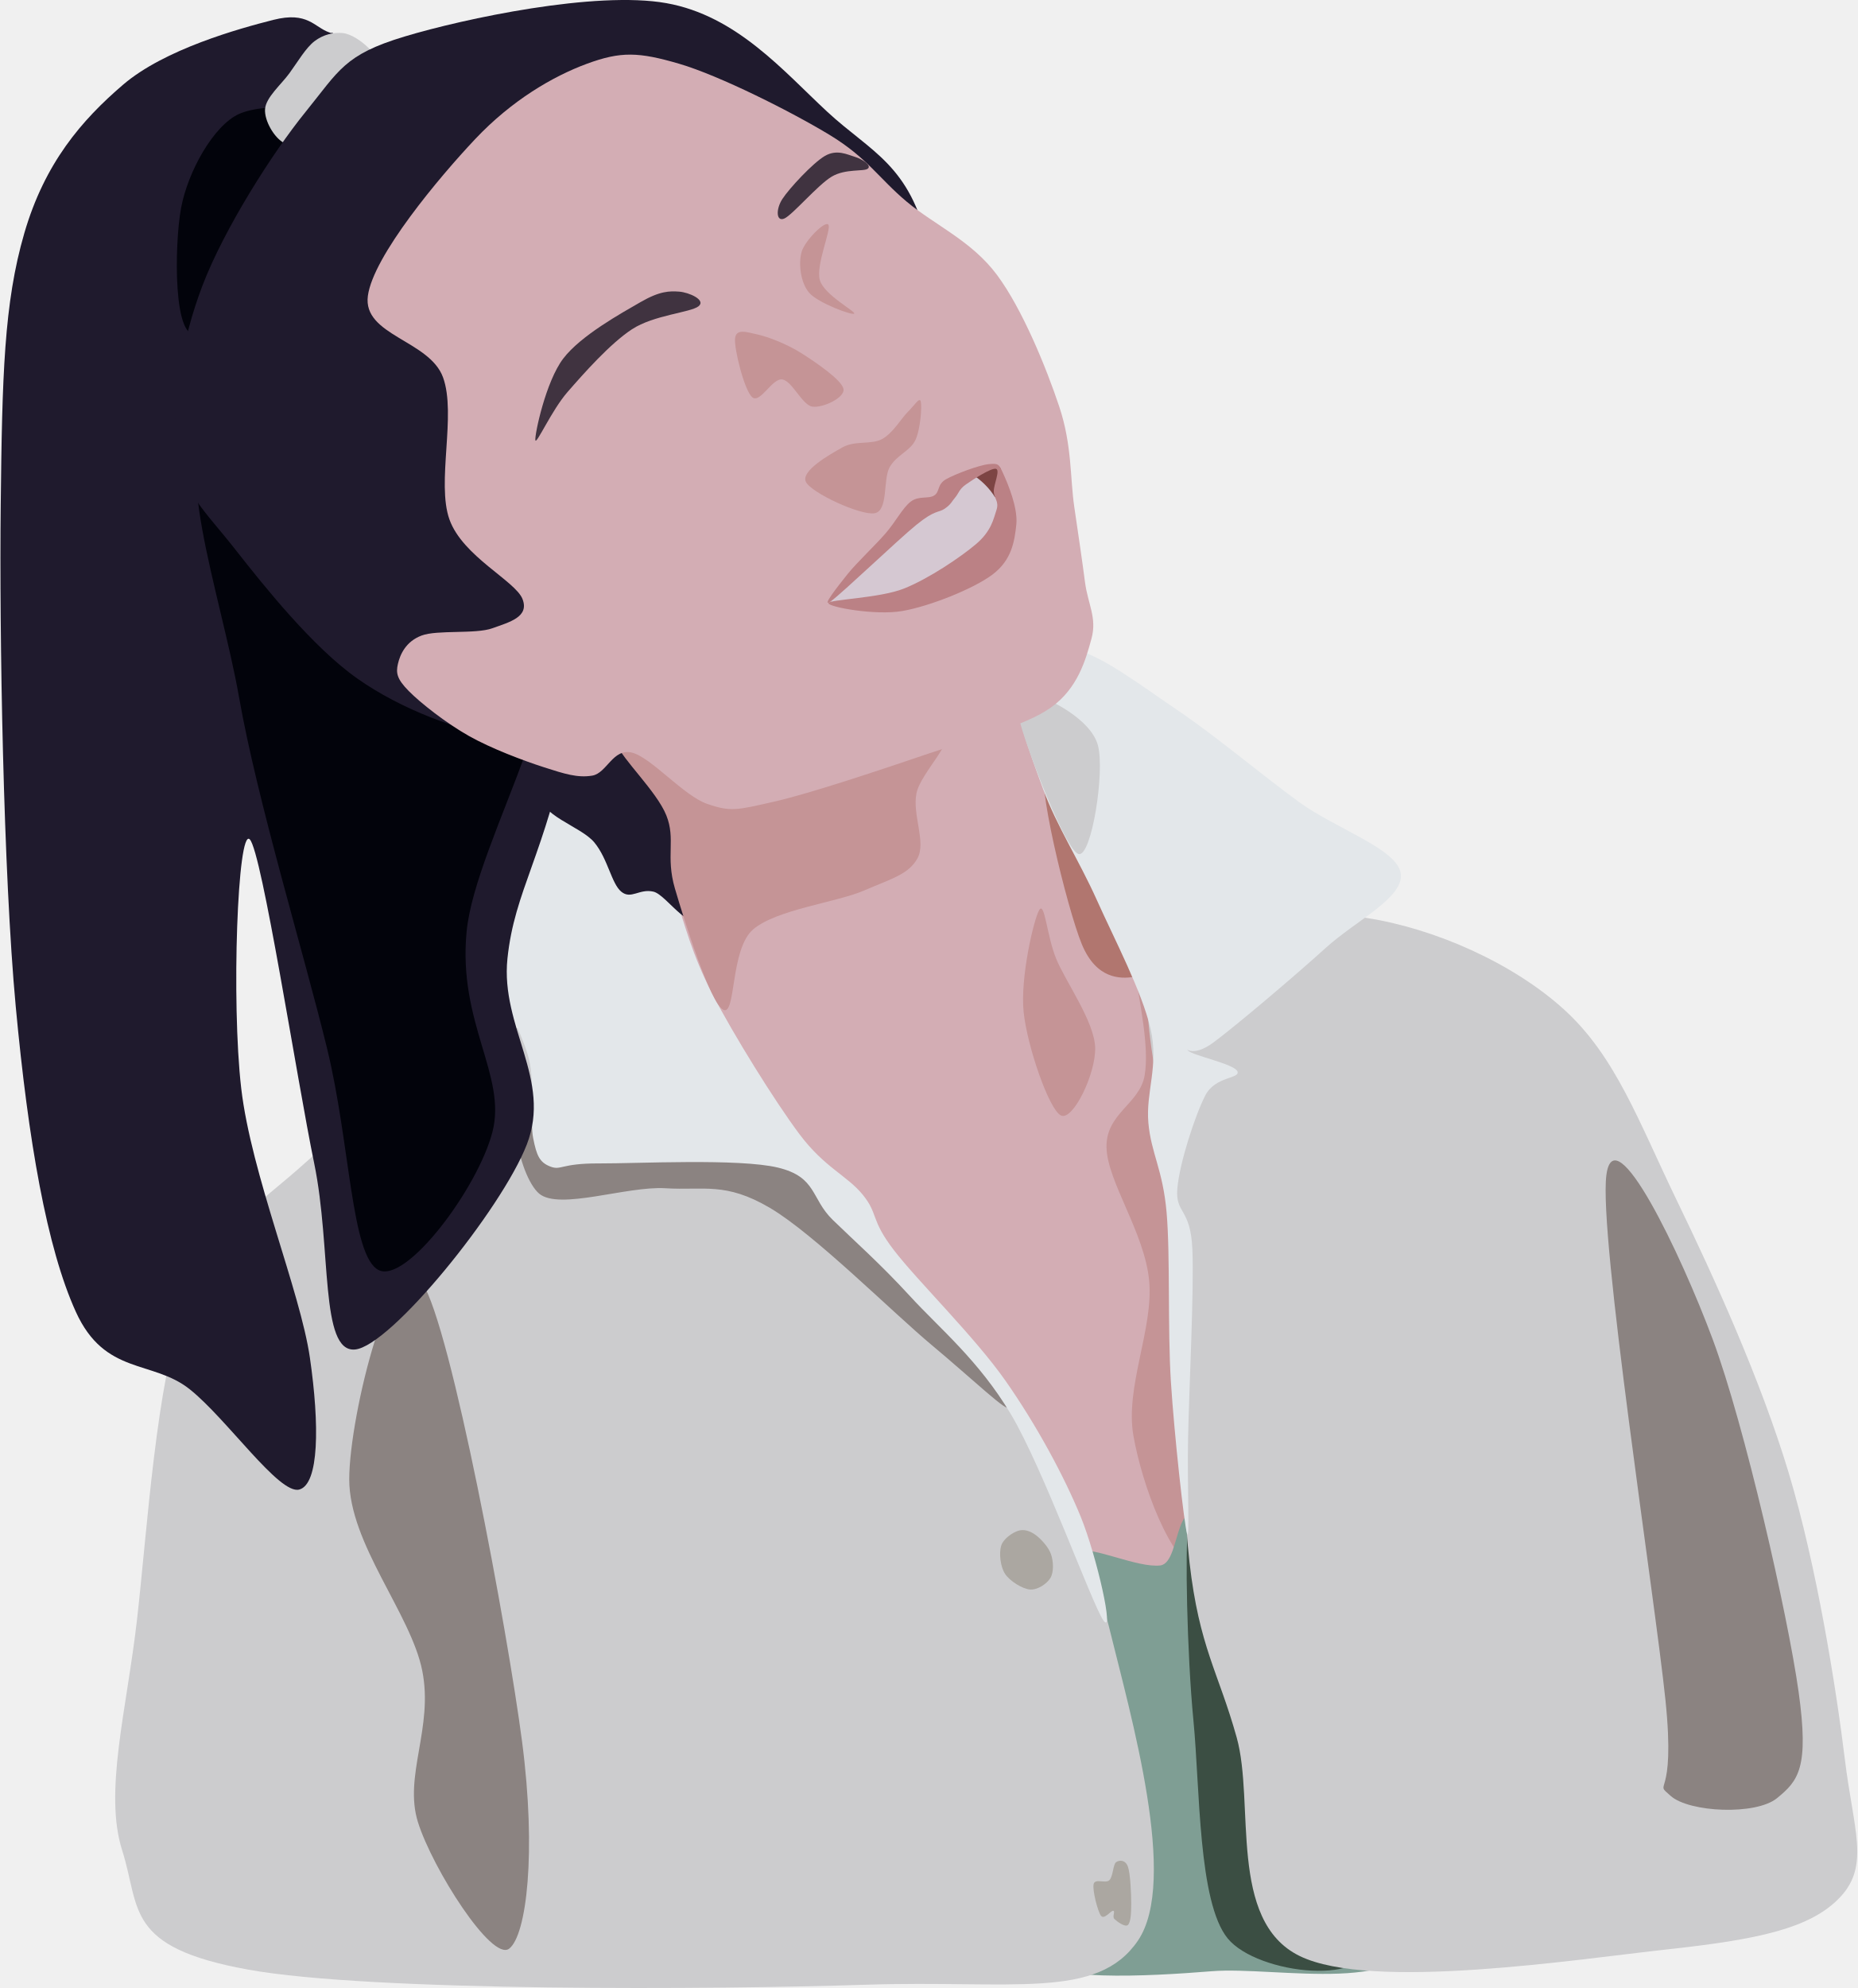
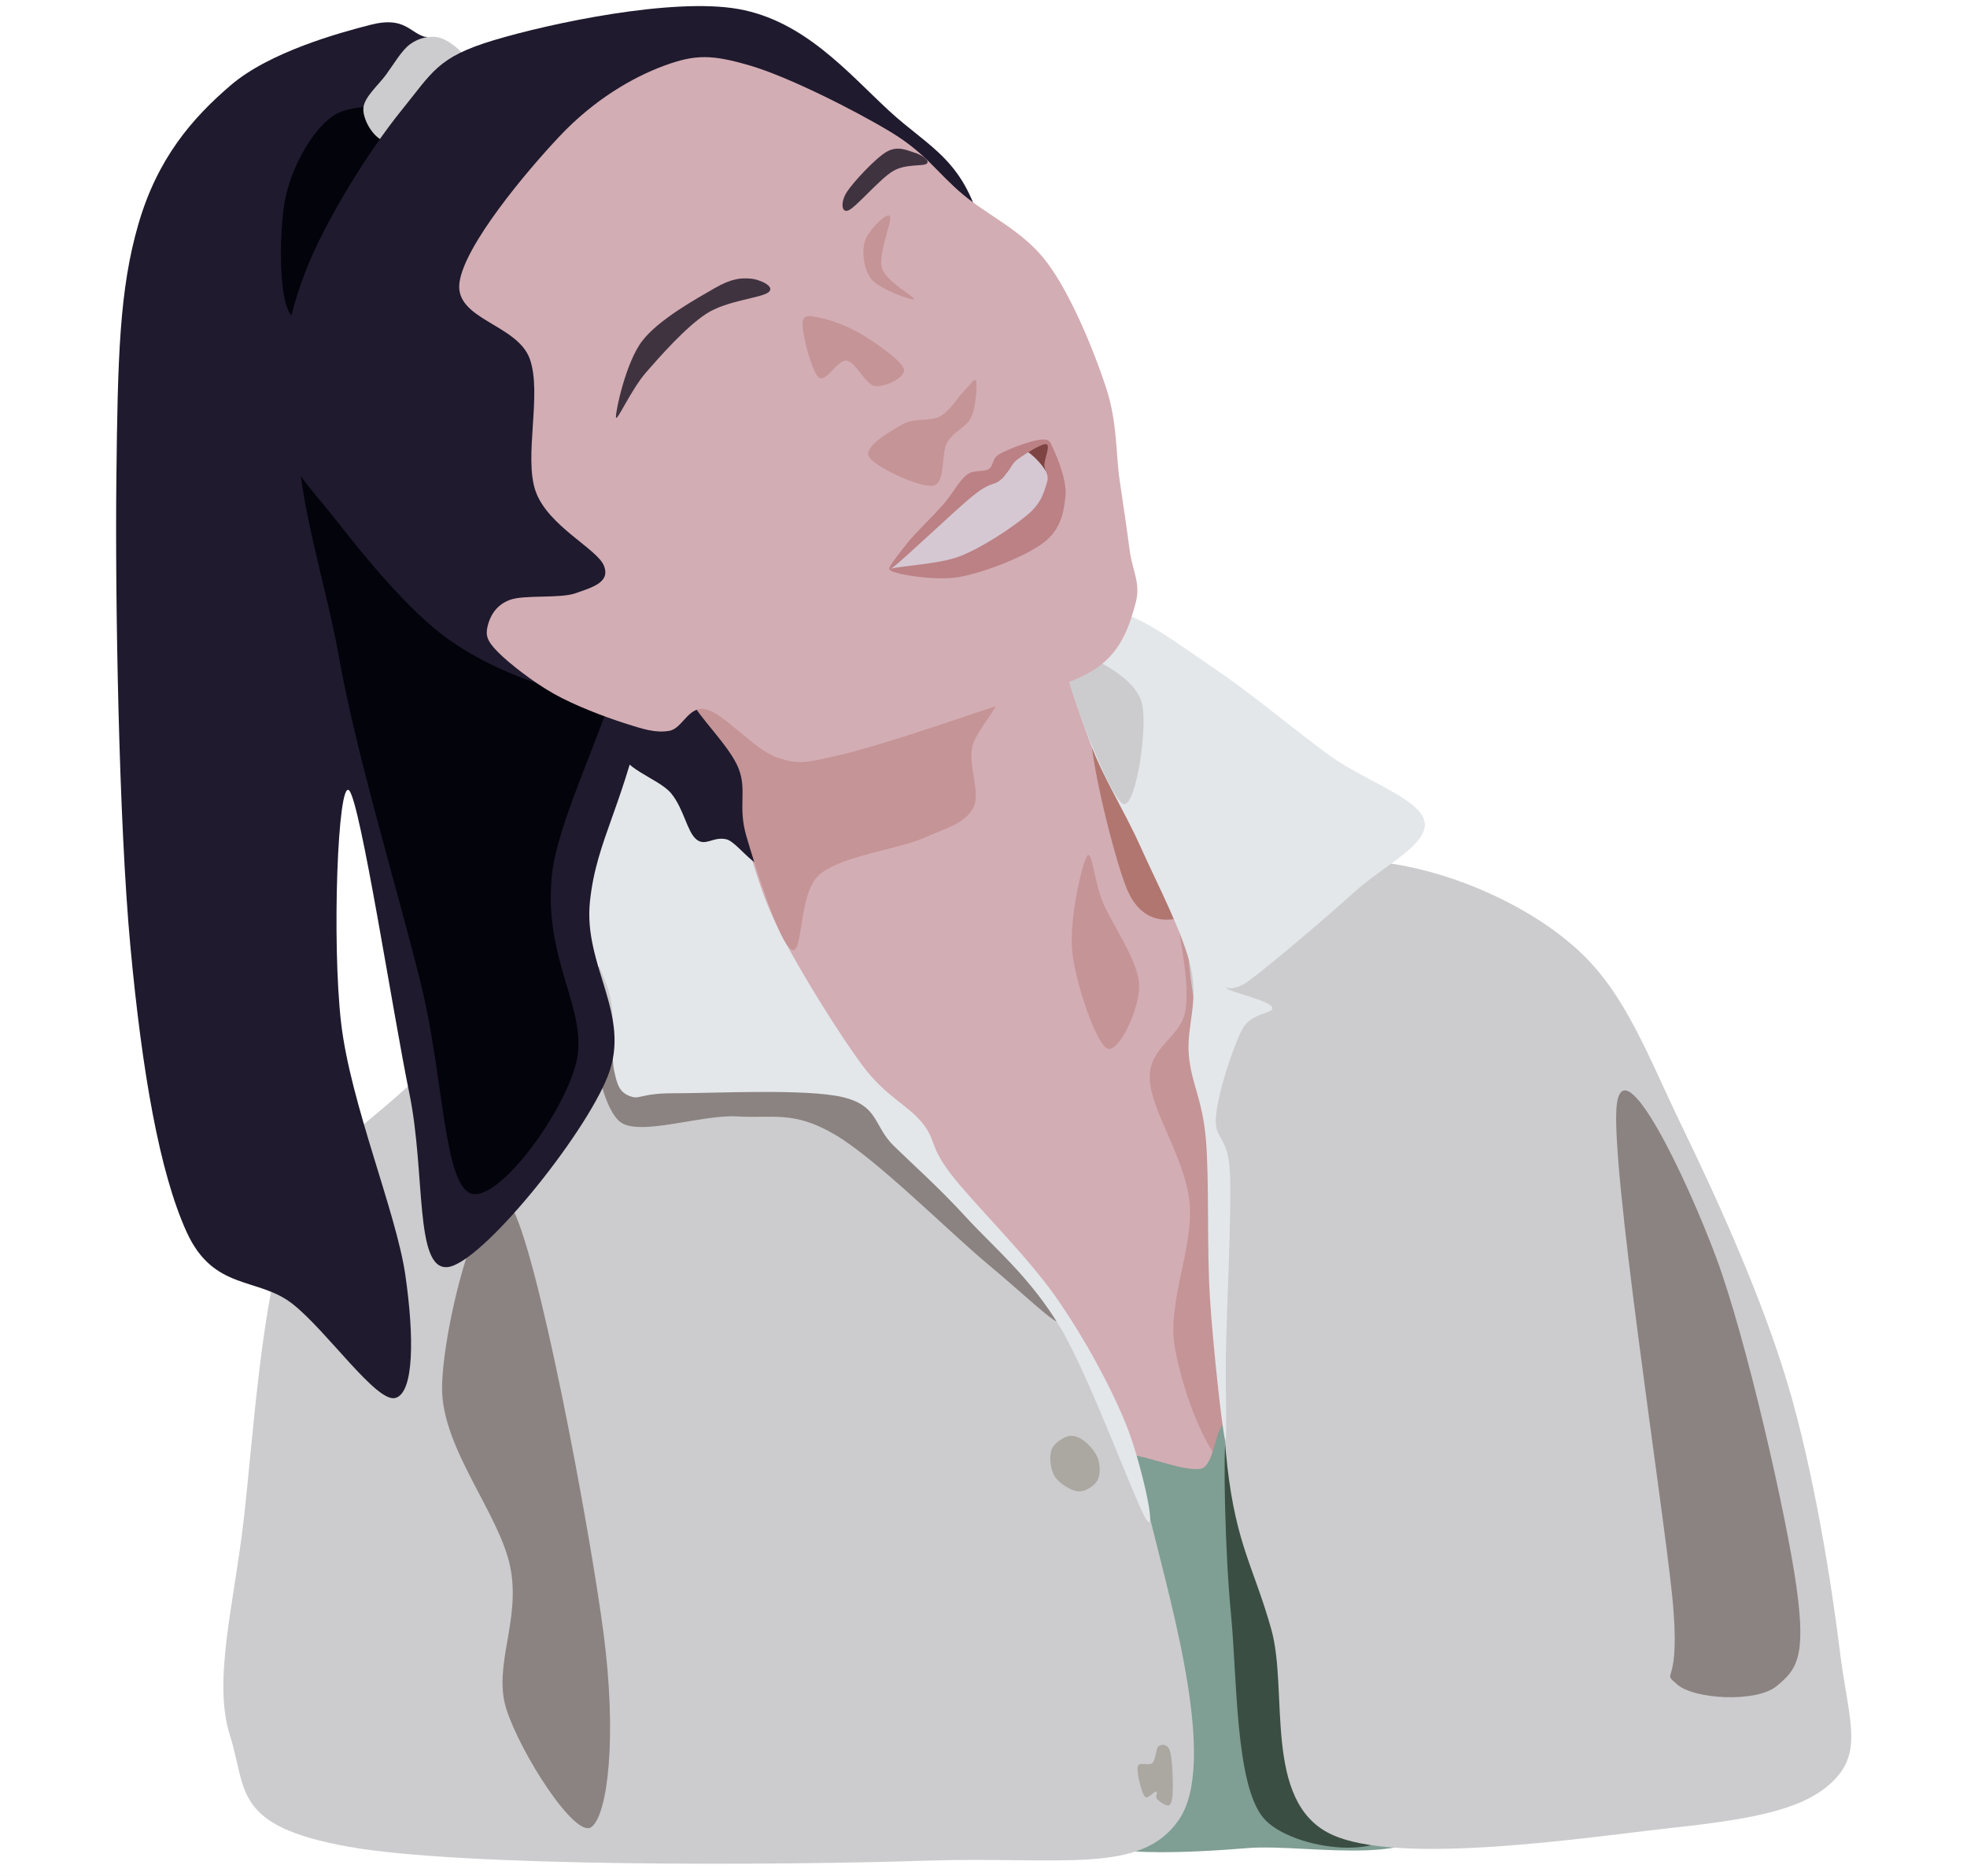
- <svg xmlns="http://www.w3.org/2000/svg" width="285" height="305" viewBox="0 0 285 305" fill="none">
-   <path fill-rule="evenodd" clip-rule="evenodd" d="M97.142 115.339C97.445 117.638 101.563 122.37 102.579 125.925C103.594 129.48 103.677 129.399 103.237 136.669C102.798 143.94 95.741 161.796 99.942 169.546C104.143 177.296 119.767 175.689 128.443 183.168C137.12 190.646 145.356 204.744 152 214.418C158.645 224.091 163.89 236.558 168.31 241.209C172.731 245.86 176.272 243.046 178.524 242.324C180.775 241.601 181.27 242.189 181.819 236.873C182.368 231.557 182.011 220.876 181.819 210.427C181.627 199.979 180.665 182.763 180.665 174.183C180.665 165.602 182.038 163.248 181.819 158.944C181.599 154.641 180.94 151.136 179.348 148.359C177.755 145.582 174.159 144.151 172.264 142.283C170.37 140.415 170.808 143.217 167.98 137.15C165.152 131.082 157.849 112.399 155.295 105.877C152.742 99.356 161.747 96.978 152.659 98.02C143.571 99.063 110.019 109.245 100.766 112.132C91.513 115.018 96.84 113.04 97.142 115.339Z" fill="#D3ADB4" />
-   <path fill-rule="evenodd" clip-rule="evenodd" d="M172.208 139.161C170.371 139.664 173.699 145.252 174.273 149.554C174.847 153.856 176.396 160.56 175.65 164.974C174.904 169.388 169.682 170.786 169.797 176.038C169.912 181.29 175.651 189.112 176.34 196.487C177.028 203.862 172.608 212.803 173.928 220.29C175.248 227.777 179.553 239.622 184.26 241.41C188.966 243.198 201.996 246.829 202.168 231.017C202.341 215.205 190.287 161.846 185.294 146.537C180.301 131.228 174.045 138.658 172.208 139.161Z" fill="#C59496" />
-   <path fill-rule="evenodd" clip-rule="evenodd" d="M160.497 117.37C158.66 118.6 163.769 139.442 166.007 144.862C168.246 150.282 171.976 150.17 173.927 149.891C175.879 149.612 177.199 145.253 177.716 143.186C178.233 141.118 179.898 141.788 177.028 137.486C174.158 133.183 162.334 116.141 160.497 117.37Z" fill="#B1766F" />
-   <path fill-rule="evenodd" clip-rule="evenodd" d="M165.665 238.057C167.445 237.124 174.589 240.597 178.061 240.168C181.533 239.739 179.894 226.281 186.495 235.483C193.096 244.686 217.751 284.227 217.666 295.384C217.581 306.541 195.891 301.63 185.982 302.424C176.074 303.219 160.254 304.098 158.215 300.149C156.176 296.199 171.485 284.822 173.749 278.727C176.013 272.633 172.86 269.075 171.799 263.582C170.739 258.089 168.408 250.024 167.386 245.769C166.364 241.515 163.886 238.991 165.665 238.057Z" fill="#7F9E94" />
-   <path fill-rule="evenodd" clip-rule="evenodd" d="M87.422 127.015C85.308 130.971 81.106 141.582 83.138 147.222C85.17 152.861 94.479 157.219 99.613 160.854C104.748 164.489 113.726 171.678 113.945 169.032C114.165 166.386 103.951 152.567 100.93 144.977C97.91 137.386 98.074 126.481 95.823 123.488C93.571 120.494 89.536 123.059 87.422 127.015Z" fill="#8CABD5" />
-   <path fill-rule="evenodd" clip-rule="evenodd" d="M102.301 150.223C95.987 150.95 80.893 156.594 71.652 161.287C62.411 165.981 54.087 171.847 46.855 178.384C39.622 184.921 32.562 188.833 28.258 200.511C23.954 212.188 22.613 234.553 21.029 248.45C19.444 262.347 15.907 274.937 18.75 283.892C21.594 292.847 19.093 298.746 38.089 302.181C57.084 305.616 109.969 305.245 132.724 304.503C155.479 303.761 168.382 306.906 174.618 297.731C180.855 288.556 173.586 263.48 170.143 249.455C166.699 235.431 161.073 224.537 153.955 213.585C146.838 202.634 134.843 193.19 127.439 183.748C120.035 174.305 113.722 162.516 109.532 156.929C105.342 151.341 108.614 149.497 102.301 150.223Z" fill="#CCCCCE" />
-   <path fill-rule="evenodd" clip-rule="evenodd" d="M82.731 183.124C85.821 185.728 96.198 181.935 102.101 182.301C108.004 182.666 111.324 181.295 118.149 185.316C124.974 189.337 136.965 201.354 143.052 206.426C149.14 211.497 155.042 217.163 154.673 215.747C154.304 214.33 145.589 203.73 140.839 197.928C136.089 192.125 135.719 186.139 126.173 180.93C116.627 175.721 90.802 166.308 83.562 166.674C76.322 167.04 79.641 180.519 82.731 183.124Z" fill="#8B8381" />
-   <path fill-rule="evenodd" clip-rule="evenodd" d="M84.787 119.478C81.465 121.91 80.201 130.97 79.021 136.316C77.84 141.662 77.319 147.062 77.703 151.552C78.088 156.043 80.64 159.411 81.327 163.259C82.013 167.108 81.301 172.026 81.822 174.645C82.344 177.265 82.782 178.335 84.457 178.976C86.132 179.618 86.05 178.467 91.871 178.494C97.692 178.52 113.397 177.692 119.383 179.135C125.369 180.579 124.407 183.867 127.784 187.154C131.161 190.442 135.089 193.89 139.647 198.861C144.205 203.833 150.189 208.698 155.131 216.984C160.073 225.27 167.515 245.957 169.3 248.576C171.085 251.196 168.339 238.821 165.84 232.701C163.341 226.58 159.085 218.669 154.307 211.853C149.53 205.037 140.827 196.563 137.175 191.805C133.524 187.047 134.814 186.272 132.398 183.305C129.982 180.339 126.522 179.136 122.678 174.004C118.834 168.872 112.545 158.716 109.333 152.515C106.12 146.314 105.133 141.93 103.403 136.798C101.673 131.666 102.057 124.609 98.954 121.723C95.852 118.836 88.109 117.045 84.787 119.478Z" fill="#E3E7EA" />
-   <path fill-rule="evenodd" clip-rule="evenodd" d="M64.793 196.804C69.214 203.513 77.89 250.182 80.114 267.208C82.338 284.234 80.802 296.903 78.138 298.961C75.475 301.02 66.359 286.666 64.135 279.557C61.91 272.447 66.55 265.07 64.793 256.303C63.036 247.536 53.591 236.872 53.591 226.955C53.591 217.039 60.373 190.096 64.793 196.804Z" fill="#8B8381" />
-   <path fill-rule="evenodd" clip-rule="evenodd" d="M82.811 121.562C82.591 125.117 89.125 126.72 91.212 129.26C93.299 131.799 93.82 135.542 95.331 136.798C96.841 138.055 98.104 136.291 100.273 136.798C102.442 137.306 106.506 144.363 108.346 139.845C110.185 135.328 113.947 115.014 111.311 109.695C108.674 104.376 97.279 105.953 92.529 107.931C87.779 109.908 83.031 118.007 82.811 121.562Z" fill="#1F1A2D" />
-   <path fill-rule="evenodd" clip-rule="evenodd" d="M55.793 7.858C47.336 3.261 52.828 5.774 50.522 4.972C48.216 4.17 47.228 1.71 41.956 3.046C36.684 4.383 25.261 7.538 18.891 12.991C12.52 18.443 6.865 25.017 3.735 35.762C0.605 46.507 0.331 57.681 0.111 77.46C-0.108 97.239 0.496 133.803 2.417 154.438C4.339 175.072 7.194 191.484 11.642 201.267C16.09 211.049 23.395 208.591 29.106 213.135C34.817 217.678 42.834 229.332 45.91 228.53C48.985 227.728 49.04 218.587 47.557 208.323C46.074 198.059 38.551 180.204 37.013 166.947C35.475 153.69 36.464 126.854 38.331 128.779C40.198 130.703 45.525 165.45 48.216 178.493C50.907 191.537 49.039 207.522 54.475 207.041C59.912 206.56 76.935 185.604 80.834 175.607C84.733 165.611 76.771 157.593 77.869 147.062C78.967 136.531 83.525 131.505 87.424 112.421C91.323 93.336 106.533 49.982 101.261 32.554C95.989 15.127 64.249 12.455 55.793 7.858V7.858Z" fill="#1F1A2D" />
-   <path fill-rule="evenodd" clip-rule="evenodd" d="M33.387 65.27C25.534 68.211 33.881 91.038 36.682 106.968C39.482 122.899 46.621 146.206 50.19 160.853C53.76 175.501 53.869 192.713 58.098 194.852C62.326 196.99 73.31 182.342 75.562 173.682C77.813 165.022 70.234 156.951 71.606 142.892C72.979 128.833 90.167 102.265 83.797 89.328C77.427 76.391 41.239 62.331 33.387 65.27H33.387Z" fill="#02030B" />
-   <path fill-rule="evenodd" clip-rule="evenodd" d="M51.18 21.331C52.223 15.717 40.581 15.717 36.682 17.482C32.783 19.246 28.829 26.301 27.786 31.915C26.743 37.528 26.524 52.925 30.423 51.161C34.322 49.397 50.136 26.944 51.18 21.331Z" fill="#02030B" />
-   <path fill-rule="evenodd" clip-rule="evenodd" d="M94.671 114.184C95.412 116.403 100.766 121.401 102.248 125.09C103.731 128.778 102.112 131.343 103.567 136.315C105.023 141.286 108.975 153.877 110.979 154.919C112.984 155.962 111.997 145.616 115.594 142.569C119.19 139.522 128.36 138.454 132.56 136.636C136.761 134.819 139.453 134.15 140.798 131.664C142.143 129.178 139.974 125.009 140.633 121.721C141.292 118.434 147.085 113.302 144.752 111.939C142.418 110.576 134.456 113.57 126.631 113.543C118.806 113.517 103.128 111.672 97.801 111.779C92.475 111.886 93.93 111.966 94.671 114.184Z" fill="#C59496" />
-   <path fill-rule="evenodd" clip-rule="evenodd" d="M183.136 263.973C184.15 274.381 183.844 291.825 188.393 297.395C192.942 302.966 210.842 304.997 210.433 297.395C210.024 289.793 190.625 262.192 185.938 251.784C181.251 241.375 182.78 232.914 182.313 234.945C181.846 236.977 182.123 253.565 183.136 263.973Z" fill="#3B4E43" />
-   <path fill-rule="evenodd" clip-rule="evenodd" d="M177.716 145.195C182.538 137.261 199.354 139.217 209.743 140.838C220.132 142.458 232.129 147.711 240.05 154.919C247.97 162.127 251.528 172.239 257.267 184.084C263.006 195.93 270.181 211.687 274.486 225.99C278.791 240.294 281.775 259.067 283.096 269.907C284.416 280.746 286.942 286.166 282.408 291.026C277.874 295.887 269.723 297.563 255.89 299.072C242.057 300.581 210.432 305.499 199.412 300.079C188.392 294.659 192.582 276.611 189.77 266.554C186.957 256.497 184.03 252.753 182.537 239.734C181.045 226.716 181.619 204.198 180.816 188.442C180.012 172.685 172.895 153.129 177.716 145.195Z" fill="#CCCCCE" />
-   <path fill-rule="evenodd" clip-rule="evenodd" d="M57.831 10.005C58.107 8.794 57.184 7.947 56.308 7.125C55.432 6.303 53.91 5.207 52.572 5.07C51.235 4.933 49.644 5.276 48.284 6.304C46.923 7.332 45.678 9.502 44.41 11.238C43.141 12.975 40.812 14.939 40.674 16.721C40.536 18.503 42.082 21.152 43.581 21.929C45.08 22.706 47.823 22.637 49.668 21.381C51.512 20.125 53.288 16.287 54.648 14.391C56.009 12.495 57.554 11.216 57.831 10.005Z" fill="#CCCCCE" />
-   <path fill-rule="evenodd" clip-rule="evenodd" d="M142.446 37.688C139.645 25.232 133.659 23.36 126.959 17.16C120.26 10.959 113.066 2.406 102.248 0.482C91.43 -1.442 71.277 2.833 62.051 5.613C52.826 8.393 52.057 10.798 46.895 17.16C41.733 23.521 34.375 35.175 31.081 43.782C27.786 52.388 26.303 62.064 27.127 68.8C27.951 75.535 31.41 78.314 36.023 84.195C40.636 90.075 47.993 99.271 54.803 104.082C61.612 108.893 70.728 112.207 76.879 113.062C83.029 113.917 80.557 112.741 91.705 109.213C102.852 105.685 135.306 103.813 143.763 91.892C152.22 79.972 145.246 50.143 142.446 37.688Z" fill="#1F1A2D" />
-   <path fill-rule="evenodd" clip-rule="evenodd" d="M246.502 180.286C245.294 189.507 253.916 244.915 255.564 260.791C257.211 276.668 253.532 273.033 256.387 275.545C259.243 278.058 269.43 278.54 272.697 275.867C275.965 273.194 277.64 271.243 275.992 259.509C274.345 247.775 267.727 218.667 262.812 205.463C257.897 192.259 247.71 171.065 246.502 180.286Z" fill="#8B8381" />
-   <path fill-rule="evenodd" clip-rule="evenodd" d="M164.685 99.59C168.831 100.366 175.064 105.15 180.83 109.053C186.596 112.955 193.598 118.862 199.281 123.005C204.965 127.148 214.246 130.168 214.933 133.91C215.619 137.652 208.178 141.128 203.4 145.458C198.622 149.788 189.781 157.271 186.266 159.891C182.752 162.51 181.709 160.427 182.313 161.175C182.917 161.923 189.452 163.232 189.892 164.381C190.331 165.53 186.487 165.077 184.949 168.071C183.411 171.064 180.995 178.414 180.665 182.343C180.336 186.271 182.697 185.256 182.971 191.644C183.246 198.032 182.45 213.401 182.313 220.672C182.175 227.942 182.587 236.71 182.148 235.267C181.709 233.824 180.2 220.217 179.678 212.012C179.157 203.806 179.594 192.661 179.018 186.032C178.441 179.404 176.63 176.944 176.218 172.239C175.806 167.535 177.864 163.5 176.546 157.807C175.229 152.113 171.056 144.201 168.311 138.08C165.565 131.959 162.133 126.694 160.073 121.081C158.014 115.468 155.186 107.984 155.954 104.402C156.723 100.82 160.539 98.815 164.685 99.59Z" fill="#E3E7EA" />
-   <path fill-rule="evenodd" clip-rule="evenodd" d="M158.92 106.646C160.897 107.181 167.379 110.283 168.477 114.346C169.575 118.408 167.487 131.558 165.51 131.023C163.533 130.489 157.712 115.201 156.614 111.138C155.516 107.075 156.943 106.111 158.92 106.646Z" fill="#CCCCCE" />
-   <path fill-rule="evenodd" clip-rule="evenodd" d="M104.227 9.784C98.021 7.966 95.275 7.86 90.058 9.784C84.841 11.708 78.527 15.397 72.926 21.33C67.325 27.264 57.275 39.292 56.451 45.386C55.627 51.48 65.896 52.175 67.983 57.895C70.07 63.615 66.94 74.039 68.972 79.706C71.004 85.372 79.076 89.113 80.175 91.893C81.273 94.673 78.143 95.449 75.562 96.385C72.981 97.32 67.105 96.598 64.688 97.507C62.272 98.415 61.394 100.421 61.065 101.838C60.736 103.254 60.9 104.162 62.712 106.006C64.524 107.85 68.478 110.951 71.937 112.902C75.397 114.853 80.312 116.697 83.47 117.713C86.627 118.729 88.63 119.372 90.882 118.997C93.133 118.623 94.04 114.747 96.978 115.468C99.916 116.19 104.885 122.07 108.509 123.327C112.133 124.583 113.068 124.288 118.724 123.005C124.38 121.722 135.362 118.034 142.446 115.629C149.53 113.224 157.054 111.513 161.228 108.573C165.401 105.632 166.609 101.196 167.487 97.989C168.366 94.781 166.938 92.697 166.498 89.329C166.059 85.96 165.51 82.271 164.851 77.78C164.192 73.29 164.522 68.319 162.545 62.385C160.568 56.451 156.889 47.417 152.99 42.178C149.091 36.94 143.434 34.535 139.151 30.953C134.868 27.372 133.111 24.218 127.29 20.689C121.469 17.161 110.432 11.602 104.227 9.784V9.784Z" fill="#D3ADB4" />
-   <path fill-rule="evenodd" clip-rule="evenodd" d="M149.364 73.209C149.35 73.998 151.945 76.35 152.659 76.256C153.373 76.163 153.634 73.436 153.648 72.648C153.662 71.859 153.457 71.431 152.743 71.524C152.029 71.618 149.378 72.421 149.364 73.209Z" fill="#7D4443" />
-   <path fill-rule="evenodd" clip-rule="evenodd" d="M138.738 79.706C136.569 81.657 131.155 87.558 129.43 89.73C127.705 91.902 126.798 92.27 128.39 92.738C129.983 93.206 134.872 94.562 138.985 92.537C143.098 90.511 151.327 83.848 153.07 80.587C154.814 77.326 150.765 73.759 149.447 72.971C148.129 72.182 146.33 75.015 145.163 75.857C143.996 76.699 143.516 77.381 142.445 78.022C141.374 78.664 140.907 77.754 138.738 79.706Z" fill="#D5C8D2" />
-   <path fill-rule="evenodd" clip-rule="evenodd" d="M127.537 92.214C129.294 90.958 137.723 82.872 140.633 80.507C143.544 78.141 144.01 78.717 144.999 78.022C145.987 77.327 146.029 76.952 146.565 76.337C147.1 75.722 147.169 75.067 148.212 74.332C149.255 73.597 152.11 71.752 152.824 71.926C153.538 72.1 152.482 74.32 152.496 75.376C152.51 76.432 153.359 76.912 152.906 78.262C152.453 79.612 152.137 81.47 149.776 83.474C147.415 85.479 142.514 88.779 138.739 90.289C134.964 91.799 127.166 91.961 127.125 92.536C127.084 93.111 134.291 94.472 138.492 93.737C142.693 93.002 149.421 90.33 152.331 88.125C155.241 85.92 155.68 83.073 155.954 80.507C156.229 77.941 154.679 74.278 153.978 72.728C153.278 71.178 153.223 71.072 151.754 71.205C150.285 71.339 146.564 72.728 145.164 73.53C143.763 74.332 144.257 75.442 143.351 76.017C142.445 76.591 140.977 76.002 139.728 76.978C138.479 77.953 137.462 80.026 135.856 81.871C134.249 83.715 131.476 86.32 130.089 88.044C128.703 89.768 125.779 93.471 127.537 92.214Z" fill="#BB8185" />
-   <path fill-rule="evenodd" clip-rule="evenodd" d="M141.292 61.583C141.1 60.861 140.304 62.224 139.316 63.186C138.328 64.149 137.037 66.448 135.362 67.357C133.688 68.266 131.217 67.543 129.268 68.639C127.318 69.735 122.843 72.247 123.666 73.931C124.49 75.615 132.067 79.117 134.208 78.743C136.35 78.369 135.471 73.557 136.514 71.686C137.558 69.815 139.674 69.201 140.47 67.517C141.266 65.834 141.484 62.304 141.292 61.583Z" fill="#C59496" />
-   <path fill-rule="evenodd" clip-rule="evenodd" d="M123.007 54.206C120.81 52.816 117.956 51.692 116.253 51.318C114.551 50.944 112.93 50.357 112.793 51.961C112.656 53.565 114.221 59.899 115.429 60.941C116.638 61.984 118.504 57.975 120.042 58.216C121.579 58.456 123.089 62.144 124.654 62.385C126.219 62.625 129.706 61.022 129.432 59.659C129.157 58.296 125.203 55.596 123.007 54.206Z" fill="#C59496" />
-   <path fill-rule="evenodd" clip-rule="evenodd" d="M123.006 38.652C122.512 40.389 122.815 43.329 124.16 44.906C125.506 46.483 130.804 48.435 131.079 48.114C131.353 47.793 126.467 45.253 125.808 42.981C125.149 40.709 127.592 35.203 127.125 34.481C126.658 33.76 123.5 36.914 123.006 38.652Z" fill="#C59496" />
-   <path fill-rule="evenodd" clip-rule="evenodd" d="M104.226 44.743C105.709 44.85 108.399 46.026 107.191 46.988C105.983 47.95 100.327 48.324 96.977 50.516C93.627 52.708 89.563 57.305 87.092 60.139C84.621 62.972 82.259 68.372 82.15 67.517C82.04 66.662 83.743 58.536 86.433 55.008C89.124 51.479 95.329 48.058 98.294 46.347C101.26 44.636 102.743 44.636 104.226 44.743Z" fill="#403340" />
-   <path fill-rule="evenodd" clip-rule="evenodd" d="M120.054 30.532C119.02 32.13 119.111 34.09 120.372 33.519C121.633 32.947 125.485 28.379 127.621 27.103C129.757 25.827 132.6 26.369 133.189 25.861C133.779 25.353 132.259 24.377 131.157 24.054C130.055 23.732 128.428 22.848 126.577 23.927C124.727 25.007 121.089 28.933 120.054 30.532Z" fill="#403340" />
-   <path fill-rule="evenodd" clip-rule="evenodd" d="M158.852 235.449C158.01 234.853 157.089 234.573 156.218 234.861C155.347 235.148 153.956 236.072 153.625 237.173C153.293 238.273 153.495 240.349 154.229 241.463C154.964 242.578 156.873 243.757 158.032 243.862C159.192 243.967 160.646 243 161.186 242.096C161.726 241.191 161.662 239.544 161.273 238.436C160.884 237.328 159.695 236.045 158.852 235.449Z" fill="#ABA7A1" />
-   <path fill-rule="evenodd" clip-rule="evenodd" d="M167.821 289.049C168.037 288.141 169.659 289.02 170.233 288.461C170.807 287.902 170.792 286.046 171.265 285.697C171.739 285.348 172.687 285.305 173.074 286.366C173.462 287.428 173.59 290.572 173.59 292.066C173.59 293.561 173.505 294.943 173.074 295.334C172.644 295.725 171.381 294.775 171.008 294.412C170.634 294.049 171.18 293.24 170.835 293.156C170.491 293.072 169.443 294.595 168.941 293.91C168.439 293.226 167.606 289.958 167.821 289.049Z" fill="#ABA7A1" />
-   <path fill-rule="evenodd" clip-rule="evenodd" d="M159.477 139.606C158.647 140.977 156.527 150.035 157.081 155.289C157.634 160.543 160.969 170.228 162.798 171.132C164.627 172.036 168.178 164.726 168.055 160.715C167.932 156.703 163.491 150.582 162.061 147.064C160.632 143.546 160.308 138.236 159.477 139.606Z" fill="#C59496" />
+ <svg xmlns="http://www.w3.org/2000/svg" width="323" height="308" viewBox="0 0 323 308" fill="none">
+   <path fill-rule="evenodd" clip-rule="evenodd" d="M0 0H323V308H0V0Z" fill="white" />
+   <path fill-rule="evenodd" clip-rule="evenodd" d="M116.143 116.339C116.445 118.638 120.563 123.37 121.579 126.925C122.594 130.48 122.677 130.399 122.237 137.669C121.798 144.94 114.741 162.796 118.942 170.546C123.143 178.296 138.767 176.689 147.443 184.168C156.12 191.647 164.356 205.744 171 215.418C177.645 225.091 182.89 237.558 187.31 242.209C191.731 246.86 195.272 244.047 197.524 243.324C199.775 242.601 200.27 243.189 200.819 237.873C201.368 232.557 201.011 221.876 200.819 211.428C200.627 200.979 199.665 183.763 199.665 175.183C199.665 166.602 201.038 164.248 200.819 159.945C200.599 155.641 199.94 152.136 198.348 149.359C196.755 146.582 193.159 145.151 191.264 143.283C189.37 141.415 189.808 144.218 186.98 138.15C184.152 132.082 176.849 113.399 174.295 106.877C171.742 100.356 180.747 97.978 171.659 99.02C162.571 100.063 129.019 110.245 119.766 113.132C110.513 116.018 115.84 114.04 116.143 116.339V116.339Z" fill="#D3ADB4" />
+   <path fill-rule="evenodd" clip-rule="evenodd" d="M191.208 140.161C189.371 140.664 192.699 146.252 193.273 150.554C193.847 154.856 195.396 161.56 194.65 165.974C193.904 170.388 188.682 171.786 188.797 177.038C188.912 182.29 194.651 190.112 195.34 197.487C196.028 204.862 191.608 213.803 192.928 221.29C194.248 228.777 198.553 240.622 203.26 242.41C207.966 244.198 220.996 247.829 221.168 232.017C221.341 216.205 209.287 162.846 204.294 147.537C199.301 132.228 193.045 139.658 191.208 140.161V140.161Z" fill="#C59496" />
+   <path fill-rule="evenodd" clip-rule="evenodd" d="M179.497 118.37C177.66 119.6 182.769 140.442 185.007 145.862C187.246 151.282 190.976 151.17 192.927 150.891C194.879 150.612 196.199 146.253 196.716 144.186C197.233 142.118 198.898 142.788 196.028 138.486C193.158 134.183 181.334 117.141 179.497 118.37V118.37Z" fill="#B1766F" />
+   <path fill-rule="evenodd" clip-rule="evenodd" d="M184.665 239.057C186.445 238.124 193.589 241.597 197.061 241.168C200.533 240.739 198.894 227.281 205.495 236.483C212.096 245.686 236.751 285.227 236.666 296.384C236.581 307.541 214.891 302.63 204.982 303.424C195.074 304.219 179.254 305.098 177.215 301.149C175.176 297.199 190.485 285.822 192.749 279.727C195.013 273.633 191.86 270.075 190.799 264.582C189.739 259.089 187.408 251.024 186.386 246.769C185.364 242.515 182.886 239.991 184.665 239.057V239.057Z" fill="#7F9E94" />
+   <path fill-rule="evenodd" clip-rule="evenodd" d="M106.422 128.015C104.308 131.971 100.106 142.582 102.138 148.222C104.17 153.861 113.479 158.219 118.613 161.854C123.748 165.489 132.726 172.678 132.946 170.032C133.165 167.386 122.951 153.567 119.931 145.977C116.91 138.386 117.074 127.481 114.823 124.488C112.572 121.494 108.536 124.059 106.422 128.015V128.015Z" fill="#8CABD5" />
+   <path fill-rule="evenodd" clip-rule="evenodd" d="M121.301 151.223C114.987 151.949 99.893 157.594 90.651 162.287C81.41 166.981 73.087 172.847 65.854 179.384C58.622 185.921 51.562 189.833 47.258 201.511C42.954 213.188 41.613 235.553 40.029 249.45C38.444 263.347 34.907 275.937 37.75 284.892C40.593 293.847 38.093 299.746 57.088 303.181C76.084 306.616 128.969 306.245 151.724 305.503C174.479 304.761 187.382 307.906 193.618 298.731C199.854 289.556 192.586 264.479 189.142 250.455C185.698 236.431 180.072 225.536 172.955 214.585C165.838 203.634 153.843 194.19 146.439 184.748C139.035 175.305 132.721 163.516 128.532 157.929C124.342 152.341 127.614 150.497 121.301 151.223V151.223Z" fill="#CCCCCE" />
+   <path fill-rule="evenodd" clip-rule="evenodd" d="M101.732 184.124C104.821 186.728 115.198 182.935 121.101 183.301C127.004 183.666 130.324 182.295 137.149 186.316C143.975 190.337 155.965 202.354 162.052 207.426C168.14 212.497 174.042 218.163 173.673 216.747C173.305 215.33 164.59 204.73 159.84 198.928C155.09 193.125 154.72 187.139 145.173 181.93C135.627 176.721 109.802 167.308 102.562 167.674C95.322 168.04 98.642 181.519 101.732 184.124V184.124Z" fill="#8B8381" />
+   <path fill-rule="evenodd" clip-rule="evenodd" d="M103.787 120.478C100.465 122.91 99.201 131.97 98.021 137.316C96.84 142.662 96.319 148.062 96.703 152.552C97.088 157.043 99.64 160.411 100.327 164.259C101.013 168.108 100.301 173.026 100.822 175.645C101.344 178.265 101.782 179.335 103.457 179.976C105.132 180.618 105.05 179.467 110.871 179.494C116.692 179.52 132.397 178.692 138.383 180.135C144.369 181.579 143.407 184.867 146.784 188.154C150.161 191.442 154.089 194.89 158.647 199.861C163.205 204.833 169.189 209.698 174.131 217.984C179.073 226.27 186.515 246.957 188.3 249.576C190.085 252.196 187.339 239.821 184.84 233.701C182.341 227.58 178.085 219.669 173.307 212.853C168.53 206.037 159.827 197.563 156.175 192.805C152.524 188.047 153.814 187.272 151.398 184.305C148.982 181.339 145.522 180.136 141.678 175.004C137.834 169.872 131.545 159.716 128.333 153.515C125.12 147.314 124.133 142.93 122.403 137.798C120.673 132.666 121.057 125.609 117.954 122.723C114.852 119.836 107.109 118.045 103.787 120.478V120.478Z" fill="#E3E7EA" />
+   <path fill-rule="evenodd" clip-rule="evenodd" d="M83.793 197.804C88.213 204.513 96.89 251.182 99.114 268.208C101.338 285.235 99.802 297.903 97.138 299.962C94.475 302.02 85.359 287.666 83.134 280.557C80.91 273.447 85.55 266.07 83.793 257.303C82.036 248.536 72.591 237.872 72.591 227.956C72.591 218.039 79.372 191.096 83.793 197.804V197.804Z" fill="#8B8381" />
+   <path fill-rule="evenodd" clip-rule="evenodd" d="M101.811 122.562C101.591 126.117 108.125 127.72 110.212 130.26C112.298 132.799 112.82 136.542 114.33 137.798C115.841 139.055 117.104 137.291 119.273 137.798C121.442 138.306 125.506 145.363 127.345 140.845C129.185 136.328 132.946 116.014 130.31 110.695C127.674 105.376 116.279 106.953 111.529 108.931C106.779 110.908 102.03 119.007 101.811 122.562V122.562Z" fill="#1F1A2D" />
+   <path fill-rule="evenodd" clip-rule="evenodd" d="M74.793 8.858C66.336 4.261 71.828 6.774 69.522 5.972C67.216 5.17 66.228 2.71 60.956 4.046C55.684 5.383 44.261 8.538 37.891 13.991C31.52 19.443 25.864 26.017 22.735 36.762C19.605 47.507 19.331 58.681 19.111 78.46C18.892 98.239 19.495 134.803 21.417 155.438C23.339 176.072 26.194 192.484 30.642 202.267C35.09 212.05 42.395 209.591 48.106 214.135C53.817 218.679 61.834 230.332 64.909 229.53C67.985 228.728 68.04 219.587 66.557 209.323C65.074 199.059 57.551 181.205 56.013 167.947C54.475 154.69 55.464 127.854 57.331 129.779C59.198 131.703 64.525 166.45 67.216 179.494C69.906 192.537 68.039 208.522 73.475 208.041C78.912 207.56 95.935 186.604 99.834 176.607C103.733 166.611 95.771 158.593 96.869 148.062C97.967 137.531 102.525 132.505 106.424 113.421C110.323 94.336 125.533 50.982 120.261 33.555C114.989 16.127 83.249 13.455 74.793 8.858V8.858Z" fill="#1F1A2D" />
+   <path fill-rule="evenodd" clip-rule="evenodd" d="M52.386 66.27C44.534 69.21 52.881 92.038 55.681 107.968C58.482 123.899 65.621 147.206 69.19 161.853C72.759 176.501 72.869 193.713 77.097 195.851C81.326 197.99 92.31 183.342 94.561 174.682C96.813 166.022 89.233 157.951 90.606 143.892C91.978 129.832 109.167 103.265 102.797 90.328C96.427 77.391 60.239 63.33 52.386 66.27H52.386Z" fill="#02030B" />
+   <path fill-rule="evenodd" clip-rule="evenodd" d="M70.18 22.33C71.223 16.717 59.581 16.718 55.682 18.482C51.783 20.245 47.83 27.301 46.786 32.914C45.743 38.528 45.524 53.925 49.423 52.161C53.322 50.397 69.136 27.944 70.18 22.33V22.33Z" fill="#02030B" />
+   <path fill-rule="evenodd" clip-rule="evenodd" d="M113.671 115.184C114.412 117.403 119.766 122.401 121.248 126.09C122.731 129.778 121.112 132.343 122.567 137.315C124.023 142.286 127.975 154.877 129.979 155.919C131.984 156.962 130.997 146.616 134.594 143.569C138.19 140.522 147.36 139.454 151.56 137.636C155.761 135.819 158.453 135.15 159.798 132.664C161.143 130.178 158.974 126.009 159.633 122.721C160.292 119.434 166.085 114.302 163.752 112.939C161.418 111.576 153.456 114.57 145.631 114.543C137.806 114.516 122.128 112.672 116.801 112.779C111.474 112.886 112.93 112.966 113.671 115.184V115.184Z" fill="#C59496" />
+   <path fill-rule="evenodd" clip-rule="evenodd" d="M202.136 264.973C203.15 275.381 202.844 292.825 207.393 298.395C211.942 303.966 229.842 305.997 229.433 298.395C229.024 290.794 209.625 263.192 204.938 252.784C200.251 242.375 201.78 233.914 201.313 235.945C200.846 237.977 201.123 254.565 202.136 264.973V264.973Z" fill="#3B4E43" />
+   <path fill-rule="evenodd" clip-rule="evenodd" d="M196.716 146.195C201.538 138.261 218.354 140.217 228.743 141.838C239.132 143.458 251.129 148.711 259.05 155.919C266.97 163.127 270.528 173.239 276.267 185.084C282.006 196.93 289.181 212.687 293.486 226.99C297.791 241.294 300.775 260.067 302.096 270.907C303.416 281.746 305.942 287.166 301.408 292.026C296.874 296.887 288.723 298.563 274.89 300.072C261.057 301.581 229.432 306.499 218.412 301.079C207.392 295.659 211.582 277.612 208.77 267.554C205.957 257.497 203.03 253.753 201.537 240.734C200.045 227.716 200.619 205.198 199.816 189.442C199.012 173.686 191.895 154.129 196.716 146.195V146.195Z" fill="#CCCCCE" />
+   <path fill-rule="evenodd" clip-rule="evenodd" d="M76.831 11.005C77.107 9.794 76.184 8.947 75.308 8.125C74.432 7.303 72.91 6.207 71.573 6.07C70.235 5.933 68.644 6.276 67.284 7.304C65.923 8.332 64.678 10.502 63.41 12.238C62.141 13.975 59.812 15.939 59.674 17.721C59.536 19.503 61.082 22.152 62.581 22.929C64.079 23.706 66.823 23.637 68.668 22.381C70.512 21.125 72.288 17.287 73.648 15.391C75.009 13.495 76.554 12.216 76.831 11.005V11.005Z" fill="#CCCCCE" />
+   <path fill-rule="evenodd" clip-rule="evenodd" d="M161.445 38.688C158.645 26.232 152.659 24.36 145.959 18.16C139.26 11.959 132.066 3.406 121.248 1.482C110.43 -0.442 90.277 3.833 81.051 6.613C71.826 9.393 71.057 11.798 65.895 18.16C60.733 24.521 53.375 36.175 50.08 44.782C46.786 53.388 45.303 63.064 46.127 69.8C46.95 76.535 50.41 79.314 55.023 85.195C59.636 91.075 66.993 100.271 73.802 105.082C80.612 109.893 89.728 113.207 95.879 114.062C102.029 114.917 99.557 113.741 110.705 110.213C121.852 106.685 154.306 104.813 162.763 92.892C171.22 80.972 164.246 51.143 161.445 38.688V38.688Z" fill="#1F1A2D" />
+   <path fill-rule="evenodd" clip-rule="evenodd" d="M265.502 181.286C264.294 190.507 272.916 245.915 274.564 261.791C276.211 277.668 272.532 274.033 275.387 276.545C278.243 279.058 288.43 279.54 291.697 276.867C294.965 274.194 296.64 272.243 294.992 260.509C293.345 248.775 286.727 219.667 281.812 206.463C276.897 193.259 266.71 172.065 265.502 181.286V181.286Z" fill="#8B8381" />
+   <path fill-rule="evenodd" clip-rule="evenodd" d="M183.685 100.59C187.831 101.365 194.064 106.15 199.83 110.053C205.596 113.955 212.597 119.862 218.281 124.005C223.965 128.148 233.246 131.168 233.933 134.91C234.619 138.652 227.178 142.128 222.4 146.458C217.622 150.788 208.781 158.271 205.266 160.891C201.752 163.51 200.708 161.427 201.312 162.175C201.917 162.923 208.452 164.232 208.891 165.381C209.331 166.53 205.487 166.077 203.949 169.071C202.411 172.064 199.995 179.414 199.665 183.343C199.335 187.271 201.697 186.256 201.971 192.644C202.246 199.032 201.45 214.401 201.312 221.672C201.175 228.942 201.586 237.71 201.147 236.267C200.708 234.823 199.2 221.217 198.678 213.011C198.156 204.806 198.594 193.661 198.017 187.032C197.441 180.404 195.63 177.943 195.218 173.239C194.806 168.535 196.864 164.5 195.546 158.807C194.228 153.113 190.056 145.201 187.31 139.08C184.565 132.959 181.132 127.694 179.073 122.081C177.013 116.468 174.185 108.984 174.954 105.402C175.723 101.82 179.539 99.815 183.685 100.59V100.59Z" fill="#E3E7EA" />
+   <path fill-rule="evenodd" clip-rule="evenodd" d="M177.92 107.646C179.897 108.181 186.378 111.283 187.477 115.346C188.575 119.408 186.487 132.558 184.51 132.024C182.533 131.489 176.712 116.201 175.614 112.138C174.516 108.075 175.943 107.111 177.92 107.646V107.646Z" fill="#CCCCCE" />
+   <path fill-rule="evenodd" clip-rule="evenodd" d="M123.227 10.784C117.021 8.966 114.275 8.86 109.058 10.784C103.841 12.708 97.527 16.397 91.926 22.331C86.325 28.264 76.275 40.292 75.451 46.386C74.627 52.48 84.896 53.175 86.983 58.895C89.07 64.615 85.94 75.039 87.972 80.706C90.004 86.372 98.076 90.113 99.175 92.893C100.273 95.673 97.143 96.449 94.562 97.385C91.981 98.32 86.105 97.598 83.688 98.507C81.272 99.415 80.394 101.421 80.065 102.838C79.736 104.254 79.9 105.162 81.712 107.006C83.524 108.85 87.478 111.951 90.937 113.902C94.397 115.853 99.312 117.697 102.47 118.713C105.627 119.729 107.63 120.372 109.882 119.997C112.133 119.623 113.04 115.747 115.978 116.468C118.916 117.19 123.885 123.07 127.509 124.327C131.133 125.583 132.068 125.288 137.724 124.005C143.38 122.722 154.362 119.034 161.446 116.629C168.53 114.224 176.054 112.513 180.228 109.573C184.401 106.633 185.609 102.196 186.487 98.989C187.366 95.781 185.938 93.697 185.498 90.329C185.059 86.96 184.51 83.271 183.851 78.78C183.192 74.29 183.522 69.319 181.545 63.385C179.568 57.451 175.889 48.417 171.99 43.178C168.091 37.94 162.434 35.535 158.151 31.953C153.868 28.372 152.111 25.218 146.29 21.689C140.469 18.161 129.432 12.602 123.227 10.784V10.784Z" fill="#D3ADB4" />
+   <path fill-rule="evenodd" clip-rule="evenodd" d="M168.364 74.209C168.35 74.998 170.945 77.35 171.659 77.256C172.373 77.162 172.634 74.436 172.648 73.647C172.662 72.859 172.457 72.43 171.743 72.524C171.029 72.618 168.378 73.421 168.364 74.209V74.209Z" fill="#7D4443" />
+   <path fill-rule="evenodd" clip-rule="evenodd" d="M157.738 80.706C155.569 82.657 150.155 88.558 148.43 90.73C146.705 92.902 145.798 93.27 147.39 93.738C148.983 94.206 153.872 95.562 157.985 93.537C162.098 91.511 170.327 84.848 172.07 81.587C173.814 78.326 169.765 74.759 168.447 73.971C167.129 73.182 165.33 76.015 164.163 76.857C162.996 77.699 162.516 78.381 161.445 79.022C160.374 79.664 159.907 78.754 157.738 80.706V80.706Z" fill="#D5C8D2" />
+   <path fill-rule="evenodd" clip-rule="evenodd" d="M146.536 93.214C148.294 91.958 156.723 83.872 159.633 81.507C162.543 79.141 163.01 79.717 163.999 79.022C164.987 78.327 165.029 77.952 165.564 77.337C166.1 76.722 166.169 76.067 167.212 75.332C168.255 74.597 171.11 72.752 171.824 72.926C172.538 73.1 171.482 75.32 171.496 76.376C171.509 77.432 172.359 77.912 171.906 79.262C171.453 80.612 171.137 82.47 168.776 84.474C166.415 86.479 161.514 89.779 157.739 91.289C153.963 92.799 146.166 92.961 146.124 93.536C146.083 94.111 153.291 95.472 157.492 94.737C161.693 94.002 168.42 91.33 171.331 89.125C174.241 86.92 174.68 84.073 174.954 81.507C175.229 78.941 173.678 75.278 172.978 73.728C172.278 72.178 172.223 72.072 170.754 72.205C169.285 72.339 165.564 73.728 164.164 74.53C162.763 75.332 163.257 76.442 162.351 77.017C161.445 77.591 159.977 77.002 158.728 77.978C157.478 78.953 156.462 81.026 154.856 82.871C153.249 84.715 150.476 87.32 149.089 89.044C147.703 90.768 144.779 94.471 146.536 93.214V93.214Z" fill="#BB8185" />
+   <path fill-rule="evenodd" clip-rule="evenodd" d="M160.292 62.583C160.099 61.861 159.304 63.224 158.316 64.186C157.327 65.149 156.037 67.448 154.362 68.357C152.687 69.266 150.217 68.543 148.267 69.639C146.318 70.735 141.843 73.247 142.666 74.931C143.49 76.615 151.067 80.117 153.208 79.743C155.349 79.369 154.471 74.557 155.514 72.686C156.558 70.815 158.673 70.201 159.47 68.517C160.266 66.834 160.484 63.304 160.292 62.583V62.583Z" fill="#C59496" />
+   <path fill-rule="evenodd" clip-rule="evenodd" d="M142.007 55.206C139.81 53.816 136.956 52.692 135.253 52.318C133.551 51.944 131.93 51.357 131.793 52.961C131.656 54.565 133.221 60.899 134.429 61.941C135.638 62.984 137.504 58.975 139.042 59.216C140.579 59.456 142.089 63.144 143.654 63.385C145.219 63.625 148.706 62.022 148.432 60.659C148.157 59.296 144.203 56.596 142.007 55.206V55.206Z" fill="#C59496" />
+   <path fill-rule="evenodd" clip-rule="evenodd" d="M142.006 39.652C141.512 41.389 141.815 44.329 143.16 45.906C144.506 47.483 149.804 49.435 150.079 49.114C150.353 48.793 145.467 46.253 144.808 43.981C144.149 41.709 146.592 36.203 146.125 35.481C145.658 34.76 142.5 37.914 142.006 39.652V39.652Z" fill="#C59496" />
+   <path fill-rule="evenodd" clip-rule="evenodd" d="M123.226 45.743C124.709 45.85 127.399 47.026 126.191 47.988C124.983 48.95 119.327 49.324 115.977 51.516C112.628 53.708 108.564 58.305 106.092 61.139C103.621 63.972 101.26 69.372 101.15 68.517C101.04 67.662 102.743 59.536 105.434 56.008C108.125 52.479 114.329 49.058 117.295 47.347C120.26 45.636 121.743 45.636 123.226 45.743V45.743Z" fill="#403340" />
+   <path fill-rule="evenodd" clip-rule="evenodd" d="M139.055 31.532C138.02 33.13 138.111 35.09 139.372 34.519C140.633 33.947 144.485 29.379 146.621 28.103C148.757 26.827 151.6 27.369 152.189 26.861C152.779 26.353 151.259 25.377 150.157 25.054C149.055 24.732 147.428 23.848 145.578 24.927C143.727 26.007 140.089 29.933 139.055 31.532V31.532Z" fill="#403340" />
+   <path fill-rule="evenodd" clip-rule="evenodd" d="M177.852 236.449C177.01 235.853 176.089 235.573 175.218 235.861C174.347 236.148 172.956 237.073 172.625 238.173C172.293 239.273 172.495 241.349 173.229 242.463C173.964 243.578 175.873 244.757 177.032 244.862C178.192 244.968 179.646 244 180.186 243.096C180.726 242.191 180.662 240.544 180.273 239.436C179.884 238.328 178.695 237.045 177.852 236.449V236.449Z" fill="#ABA7A1" />
+   <path fill-rule="evenodd" clip-rule="evenodd" d="M186.821 290.049C187.037 289.141 188.659 290.02 189.233 289.461C189.807 288.902 189.792 287.046 190.265 286.697C190.739 286.348 191.687 286.305 192.074 287.366C192.462 288.428 192.59 291.572 192.59 293.066C192.59 294.561 192.505 295.943 192.074 296.334C191.644 296.725 190.381 295.775 190.008 295.412C189.634 295.049 190.18 294.24 189.835 294.156C189.491 294.072 188.443 295.595 187.941 294.91C187.439 294.226 186.606 290.958 186.821 290.049V290.049Z" fill="#ABA7A1" />
+   <path fill-rule="evenodd" clip-rule="evenodd" d="M178.477 140.606C177.647 141.977 175.527 151.035 176.081 156.289C176.634 161.543 179.969 171.228 181.798 172.132C183.627 173.036 187.178 165.726 187.055 161.715C186.932 157.703 182.491 151.582 181.061 148.064C179.632 144.546 179.308 139.236 178.477 140.606V140.606Z" fill="#C59496" />
</svg>
